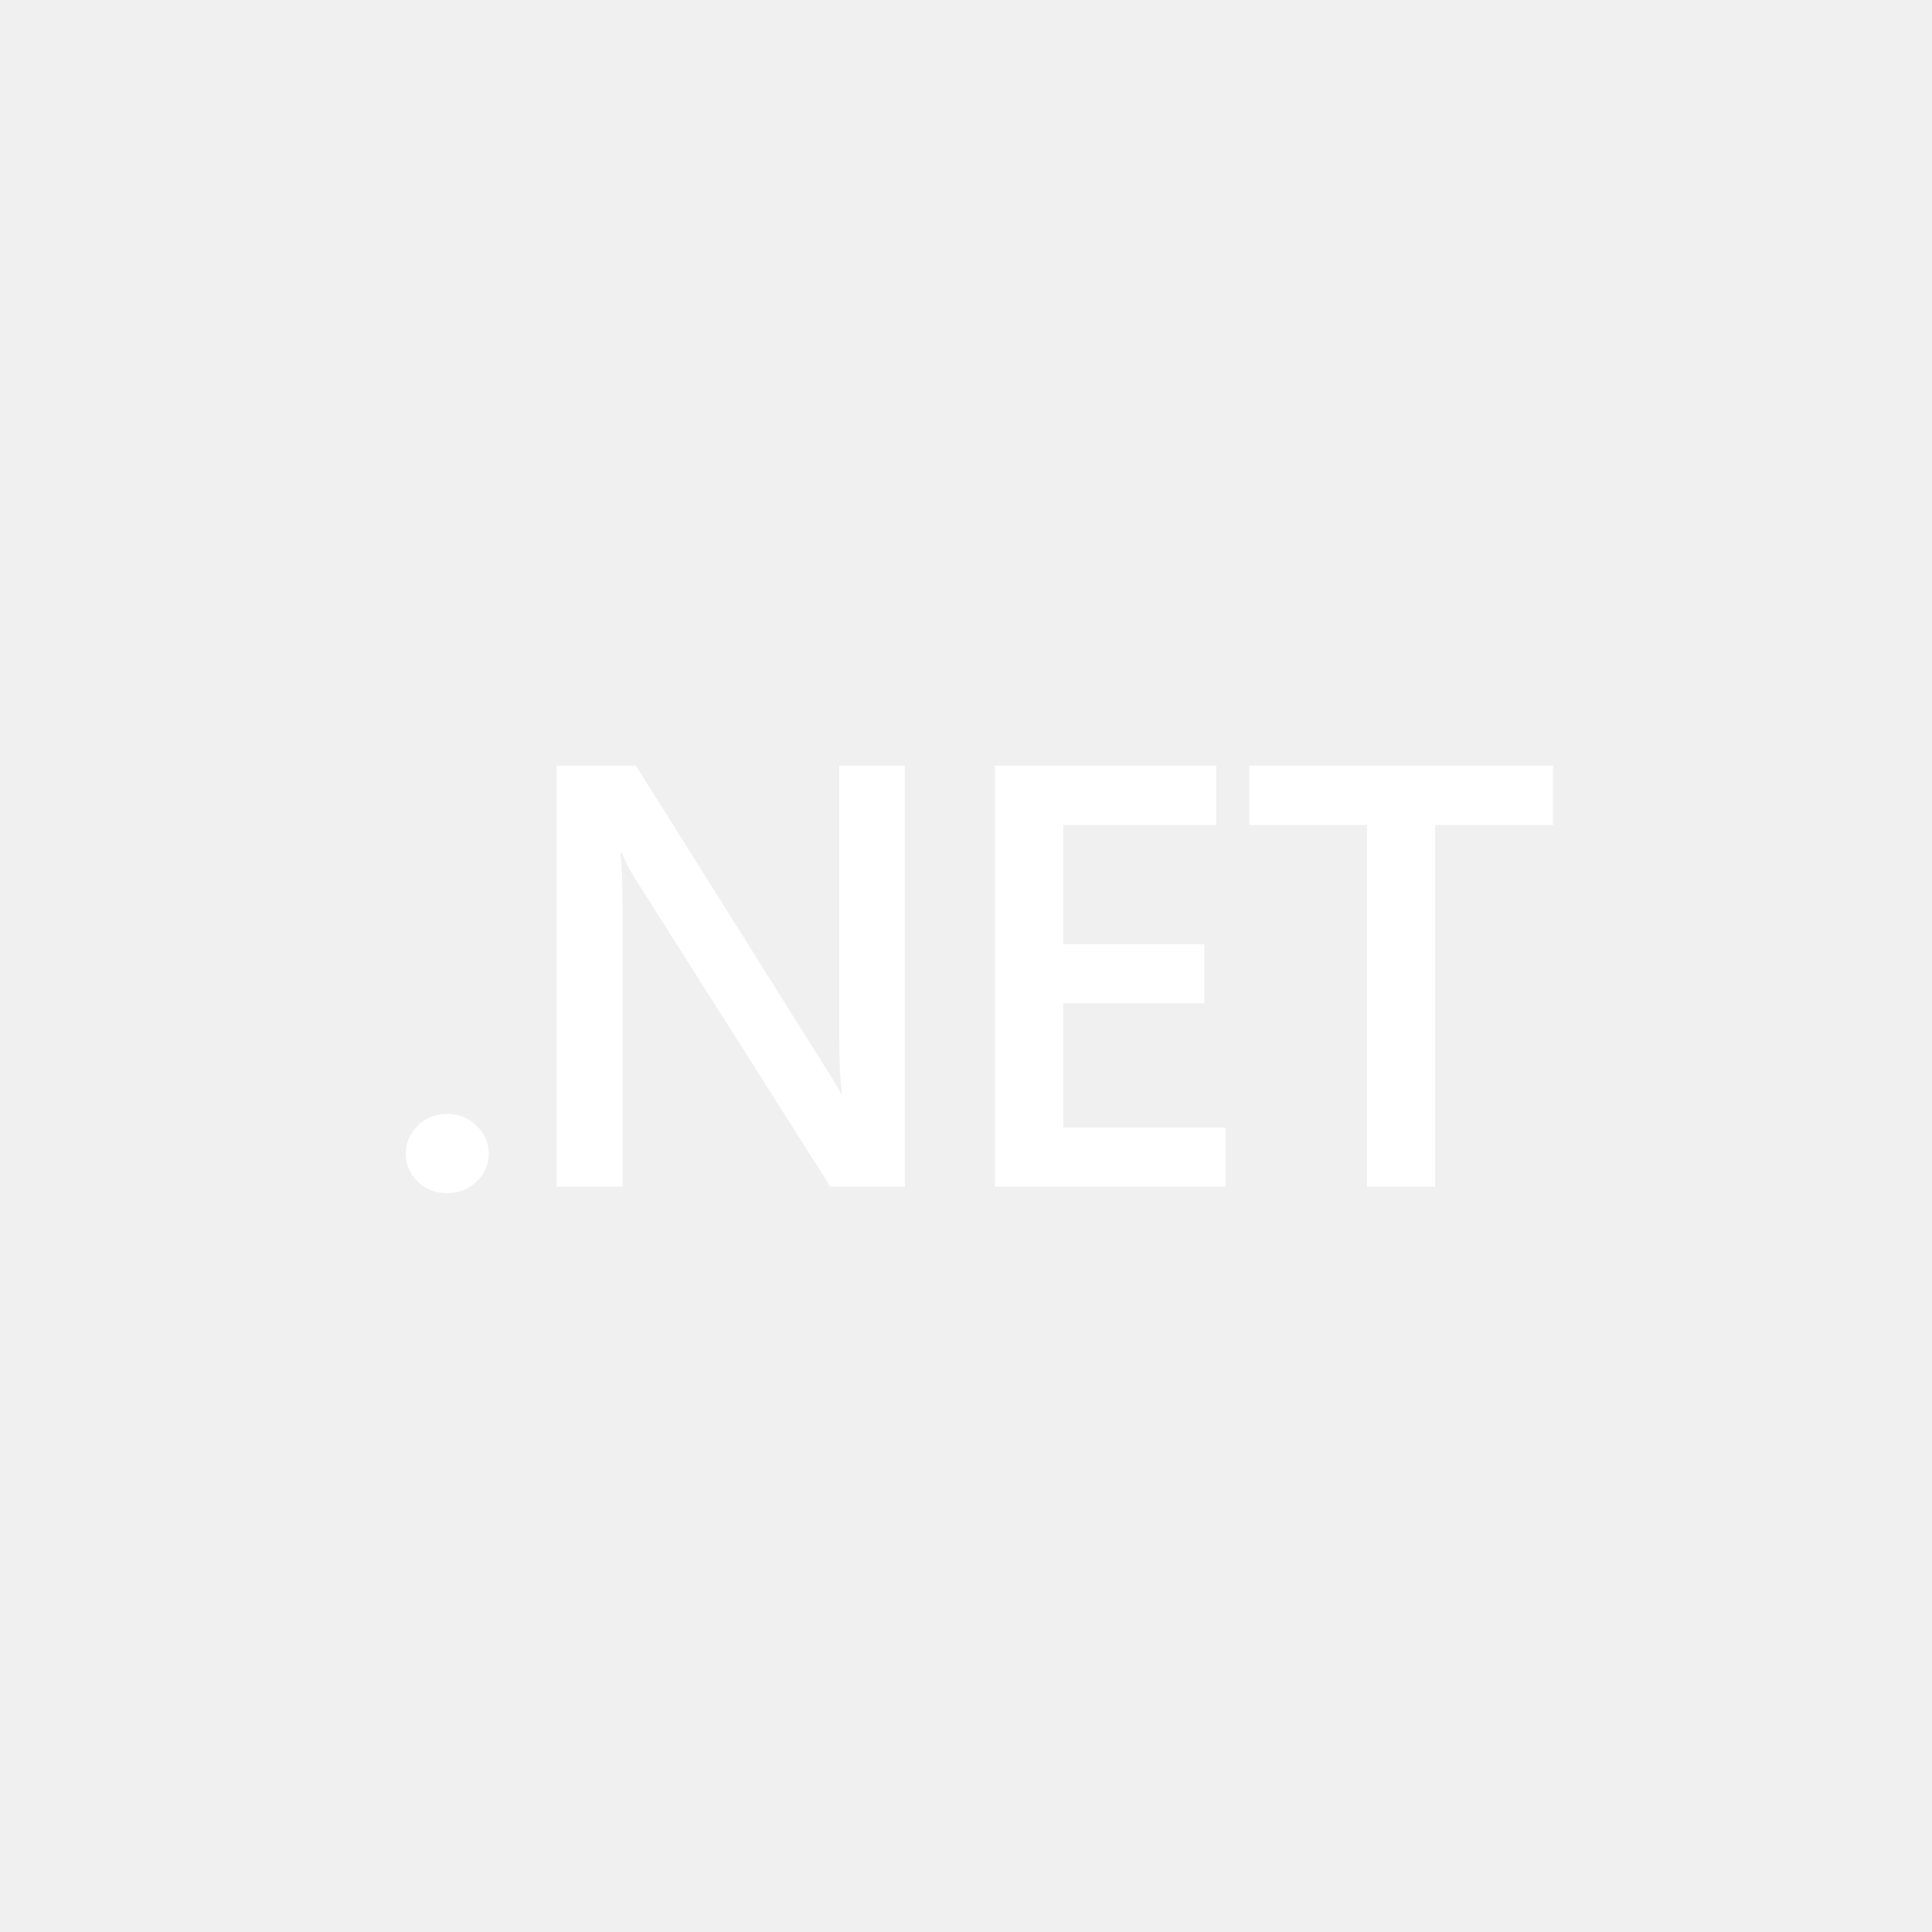
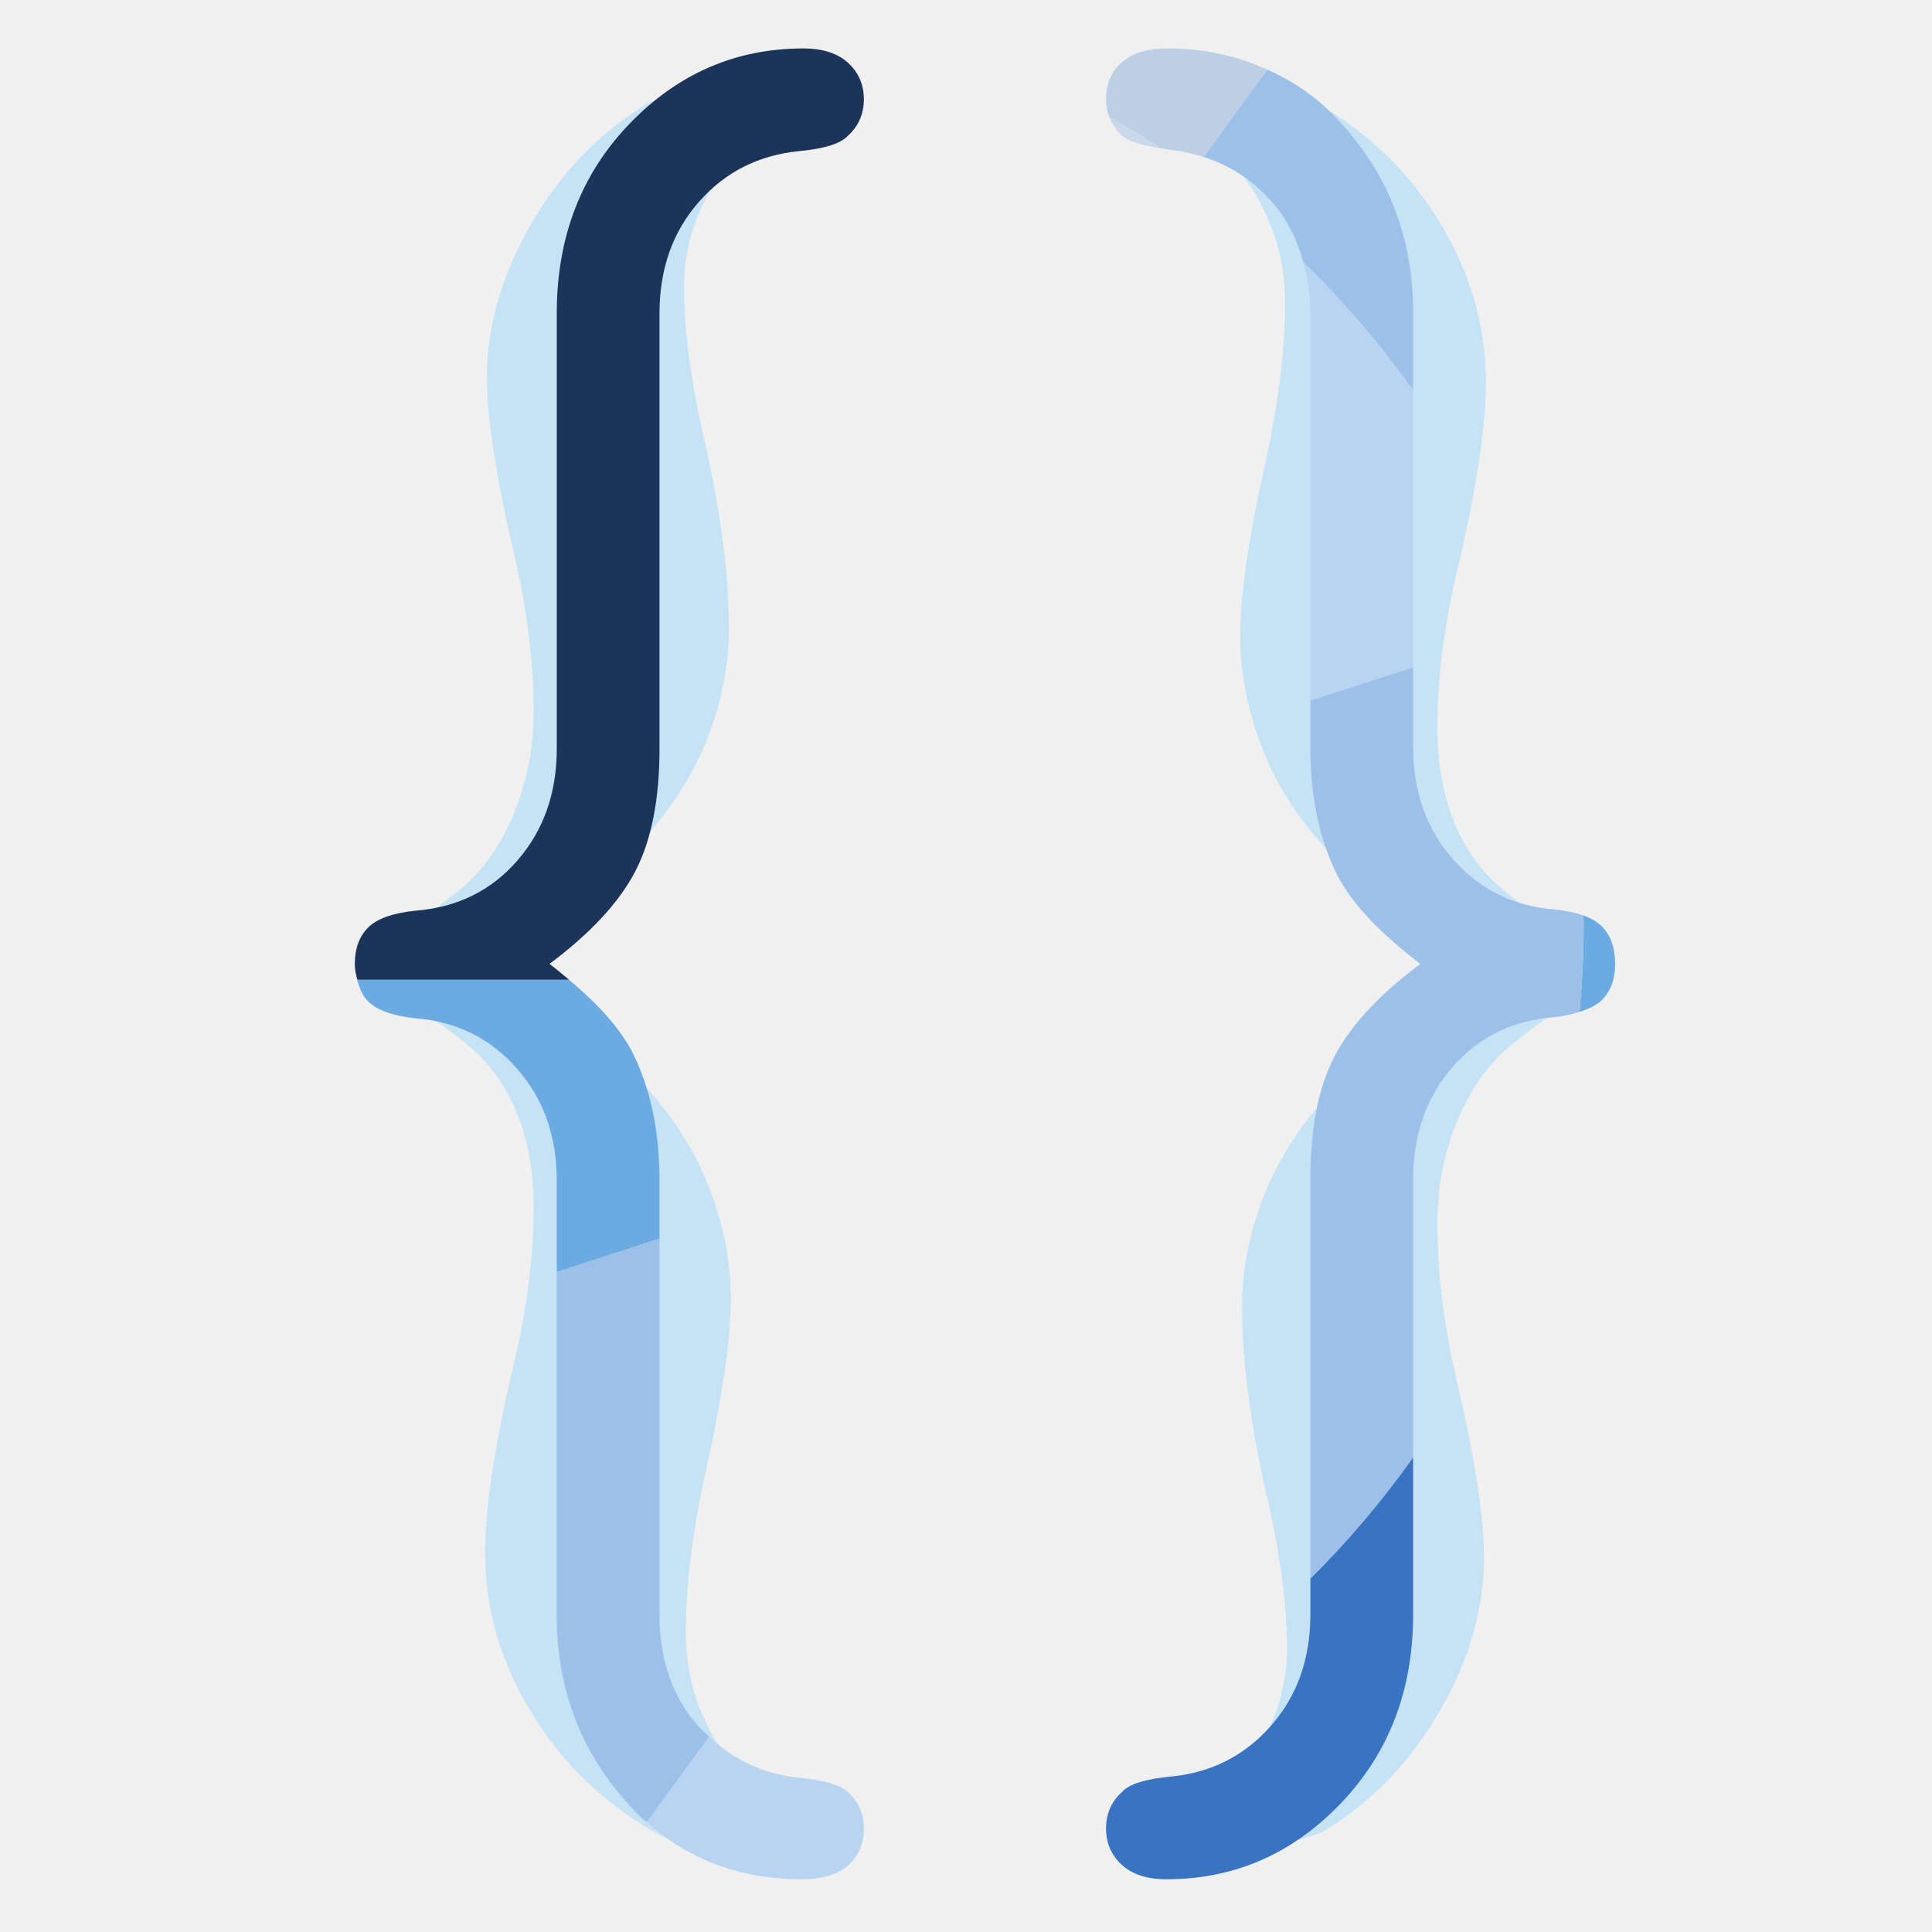
- <svg xmlns="http://www.w3.org/2000/svg" width="456" height="456" viewBox="0 0 456 456" version="1.1" xml:space="preserve" style="fill-rule:evenodd;clip-rule:evenodd;stroke-linejoin:round;stroke-miterlimit:2;">
-   <path d="m 105.5,281.609 c -2.703,0 -5.001,-0.9 -6.893,-2.702 -1.892,-1.848 -2.838,-4.042 -2.838,-6.582 0,-2.587 0.946,-4.804 2.838,-6.652 1.892,-1.848 4.19,-2.772 6.893,-2.772 2.748,0 5.068,0.924 6.96,2.772 1.937,1.848 2.906,4.064 2.906,6.652 0,2.54 -0.968,4.734 -2.906,6.582 -1.892,1.802 -4.212,2.702 -6.96,2.702 z" style="fill:#ffffff;fill-rule:nonzero;stroke-width:0.838" />
-   <path d="M 213.561,280.084 H 195.99 L 149.7,207.054 c -1.171,-1.848 -2.14,-3.765 -2.906,-5.751 h -0.406 c 0.361,2.125 0.541,6.675 0.541,13.65 v 65.132 h -15.543 v -99.36 h 18.719 l 44.737,71.298 c 1.892,2.957 3.109,4.989 3.649,6.098 h 0.27 c -0.45,-2.632 -0.676,-7.09 -0.676,-13.373 v -64.023 h 15.476 z" style="fill:#ffffff;fill-rule:nonzero;stroke-width:0.838" />
-   <path d="m 289.251,280.084 h -54.401 v -99.36 h 52.238 v 13.997 h -36.154 v 28.131 h 33.316 v 13.927 h -33.316 v 29.378 h 38.316 z" style="fill:#ffffff;fill-rule:nonzero;stroke-width:0.838" />
-   <path d="M 366.565,194.721 H 338.722 v 85.363 h -16.084 v -85.363 h -27.775 v -13.997 h 71.701 z" style="fill:#ffffff;fill-rule:nonzero;stroke-width:0.838" />
+ <svg xmlns="http://www.w3.org/2000/svg" width="480" height="480" version="1.1" viewBox="0 0 480 480">
+   <defs>
+     <clipPath id="clip-0">
+       <path d="m1.496 1h18.504v64h-18.504z" />
+     </clipPath>
+     <clipPath id="clip-2">
+       <path d="m28 50h12v16.113h-12z" />
+     </clipPath>
+     <clipPath id="clip-3">
+       <path d="m12 60h8v6.113h-8z" />
+     </clipPath>
+     <clipPath id="clip-4">
+       <path d="m1.496 33h11.504v12h-11.504z" />
+     </clipPath>
+     <clipPath id="clip-5">
+       <path d="m1.496 0h18.504v34h-18.504z" />
+     </clipPath>
+   </defs>
+   <g transform="matrix(6.8801 0 0 6.8801 77.851 12.035)" clip-path="url(#clip-0)">
+     <path d="m15.031 64.926c-1.027 0-1.988-0.113-2.59-0.449-1.91-1.062-3.426-2.516-4.551-4.352-1.125-1.84-1.688-3.769-1.688-5.805 0-1.641 0.344-3.891 1.023-6.758 0.488-2.031 0.73-3.938 0.73-5.727 0-2.109-0.551-3.824-1.656-5.144-1.102-1.32-4.766-3.438-4.766-3.438s2.859-2.156 3.809-2.914c0.793-0.664 1.43-1.57 1.902-2.719 0.473-1.152 0.711-2.375 0.711-3.676 0-1.734-0.219-3.57-0.664-5.508-0.68-2.887-1.023-5.07-1.023-6.539 0-1.859 0.527-3.707 1.59-5.543 1.059-1.836 2.387-3.227 4.102-4.301 0.762-0.477 2.414-0.609 4.004-0.609 1.98 0 3.875 0.207 3.875 0.207-1.613 0.316-2.969 0.891-4.074 1.727-0.727 0.613-1.305 1.391-1.734 2.332-0.434 0.941-0.645 1.902-0.645 2.887 0 1.66 0.273 3.644 0.828 5.945 0.527 2.449 0.793 4.578 0.793 6.391 0 1.297-0.25 2.598-0.746 3.894-0.496 1.297-1.238 2.5-2.234 3.602-0.945 1.148-1.984 2.043-3.109 2.676-1.125 0.641-2.707 1.227-4.734 1.77v0.145c2.051 0.66 3.68 1.348 4.879 2.055 1.203 0.711 2.258 1.605 3.164 2.684 0.93 1.055 1.633 2.231 2.121 3.523 0.48 1.301 0.727 2.582 0.727 3.859 0 1.395-0.266 3.305-0.793 5.731-0.555 2.422-0.832 4.531-0.832 6.312 0 1.203 0.262 2.328 0.781 3.383 0.516 1.051 1.188 1.852 2 2.387 0.773 0.637 1.977 1.113 3.609 1.434 0 0-2.574 0.539-4.809 0.539" fill="#c5e3f5" />
+   </g>
+   <g stroke-width="6.88">
+     <path d="m301.99 458.73c-13.626 0-26.66-1.397-26.66-1.397 11.1-2.204 20.425-6.154 28.031-11.879 4.999-4.219 9.003-9.568 11.933-16.045 2.983-6.477 4.461-13.115 4.461-19.861 0-11.449-1.908-25.075-5.724-40.904-3.628-16.851-5.456-31.498-5.456-43.995 0-8.923 1.72-17.845 5.133-26.768 3.413-8.95 8.52-17.2 15.373-24.779 6.504-7.901 13.68-14.056 21.42-18.437 7.74-4.381 18.598-8.439 32.546-12.148v-0.994c-14.11-4.569-25.29-9.272-33.567-14.163-8.278-4.864-15.534-11.019-21.742-18.437-6.423-7.256-11.261-15.346-14.593-24.269-3.333-8.923-5.026-17.765-5.026-26.526 0-9.595 1.827-22.737 5.456-39.426 3.816-16.69 5.724-31.176 5.724-43.458 0-8.251-1.801-16.018-5.375-23.274-3.548-7.203-8.143-12.712-13.76-16.394-5.321-4.381-13.599-7.66-24.833-9.863 0 0 17.711-3.736 33.084-3.736 7.068 0 13.68 0.806 17.818 3.118 13.142 7.31 23.57 17.281 31.337 29.912 7.74 12.658 11.583 25.935 11.583 39.937 0 11.288-2.365 26.768-7.041 46.521-3.359 13.948-4.999 27.09-4.999 39.399 0 14.486 3.763 26.284 11.368 35.395 7.579 9.084 32.788 23.65 32.788 23.65s-19.673 14.835-26.204 20.049c-5.456 4.542-9.809 10.777-13.088 18.705-3.252 7.928-4.864 16.34-4.864 25.29 0 11.933 1.478 24.564 4.542 37.868 4.676 19.888 7.041 34.884 7.041 44.99 0 12.82-3.628 25.532-10.911 38.163-7.283 12.631-16.448 22.199-28.246 29.563-5.241 3.306-16.582 4.193-27.547 4.193" fill="#c5e3f5" />
+     <path d="m290.11 12.035c-5.026 0-8.815 1.156-11.422 3.467-2.607 2.284-3.897 5.348-3.897 9.165 0 1.666 0.322 3.171 0.887 4.596 4.327 2.419 8.627 4.891 12.766 7.579 0.914 0.107 1.532 0.349 2.553 0.43 2.849 0.296 5.51 0.941 8.089 1.747l15.803-21.715c-7.418-3.386-15.615-5.268-24.779-5.268" fill="#bdcfe5" />
+     <path d="m314.89 17.303-15.803 21.715c6.316 2.016 11.852 5.536 16.555 10.723 3.951 4.354 6.558 9.541 8.143 15.373 10.051 9.783 19.162 20.425 27.305 31.901v-19.485c0-19.834-7.122-36.658-21.339-50.472-4.461-4.193-9.487-7.337-14.862-9.756" fill="#9dc0e8" />
+     <path d="m393.37 227.44 0.081 2.096c0 7.364-0.349 14.647-1.021 21.85 2.338-0.726 4.273-1.666 5.536-2.902 2.204-2.204 3.306-5.214 3.306-9.003 0-4.004-1.102-7.122-3.306-9.326-1.102-1.102-2.634-2.016-4.596-2.714" fill="#6babe1" />
+   </g>
+   <g transform="matrix(6.8801 0 0 6.8801 77.851 12.035)" clip-path="url(#clip-2)">
+     <path d="m39.715 50.875c-1.113 1.566-2.352 3.031-3.711 4.379v1.297c0 1.602-0.477 2.941-1.422 4.016-0.945 1.078-2.144 1.691-3.602 1.836-0.93 0.086-1.527 0.273-1.789 0.566-0.379 0.348-0.566 0.785-0.566 1.309 0 0.527 0.188 0.961 0.566 1.312 0.379 0.348 0.918 0.523 1.613 0.523 2.445 0 4.543-0.91 6.289-2.731 1.746-1.82 2.621-4.098 2.621-6.832v-5.676" fill="#3973c2" />
+   </g>
+   <g stroke-width="6.88">
+     <path d="m275.68 29.262c0.645 1.639 1.613 3.118 3.01 4.408 1.666 1.505 5.16 2.499 9.756 3.171-4.139-2.688-8.439-5.16-12.766-7.579" fill="#cbd8eb" />
+     <path d="m323.79 65.114c1.075 3.951 1.774 8.116 1.774 12.712v96.241l25.532-8.278v-68.774c-8.143-11.476-17.254-22.118-27.305-31.901" fill="#b9d4f0" />
+     <path d="m351.09 165.79-25.532 8.278v11.61c0 12.443 2.284 23.14 6.907 32.17 3.601 6.8 10.401 14.002 20.425 21.635-10.213 7.606-17.335 15.265-21.339 22.979-4.004 7.713-5.993 17.872-5.993 30.477v99.251c9.353-9.272 17.872-19.35 25.532-30.127v-69.124c0-10.992 3.252-20.264 9.756-27.789 6.504-7.498 14.97-11.664 25.397-12.443 2.419-0.269 4.381-0.753 6.181-1.317 0.672-7.203 1.021-14.486 1.021-21.85l-0.081-2.096c-1.962-0.699-4.327-1.183-7.122-1.478-10.213-0.806-18.625-4.972-25.236-12.497-6.611-7.498-9.917-16.77-9.917-27.789v-19.888" fill="#9dc0e8" />
+   </g>
+   <g transform="matrix(6.8801 0 0 6.8801 77.851 12.035)" clip-path="url(#clip-3)">
+     <path d="m14.289 60.957-2.246 3.09c1.516 1.367 3.383 2.066 5.609 2.066 0.727 0 1.281-0.168 1.66-0.504 0.379-0.332 0.566-0.777 0.566-1.332 0-0.523-0.188-0.961-0.566-1.309-0.293-0.262-0.891-0.438-1.793-0.523-1.262-0.129-2.332-0.641-3.231-1.488" fill="#b9d4f0" />
+   </g>
+   <path d="m163.85 307.72-25.532 8.305v85.383c0 19.834 7.095 36.658 21.312 50.472l1.075 0.806 15.453-21.258-2.392-2.231c-6.611-7.31-9.917-16.69-9.917-28.085v-93.392" fill="#9dc0e8" stroke-width="6.88" />
+   <g transform="matrix(6.8801 0 0 6.8801 77.851 12.035)" clip-path="url(#clip-4)">
+     <path d="m9.23 33.629h-7.644c0.074 0.305 0.188 0.578 0.391 0.781 0.32 0.32 0.887 0.523 1.703 0.613 1.484 0.113 2.707 0.719 3.668 1.812 0.961 1.09 1.441 2.438 1.441 4.035v3.312l3.711-1.207v-2.106c0-1.805-0.336-3.359-1.004-4.668-0.434-0.82-1.199-1.676-2.266-2.574" fill="#6babe1" />
+   </g>
+   <g transform="matrix(6.8801 0 0 6.8801 77.851 12.035)" clip-path="url(#clip-5)">
+     <path d="m8.527 33.059c1.484-1.109 2.516-2.223 3.098-3.344s0.875-2.598 0.875-4.43v-15.723c0-1.598 0.473-2.938 1.418-4.016 0.945-1.078 2.148-1.688 3.602-1.836 0.934-0.086 1.531-0.273 1.793-0.566 0.379-0.348 0.566-0.785 0.566-1.309 0-0.527-0.188-0.961-0.566-1.312-0.379-0.348-0.918-0.523-1.617-0.523-2.445 0-4.539 0.91-6.289 2.731-1.746 1.82-2.617 4.098-2.617 6.832v15.723c0 1.602-0.473 2.945-1.422 4.039-0.945 1.09-2.176 1.695-3.688 1.812-0.816 0.086-1.383 0.289-1.703 0.609-0.32 0.32-0.48 0.758-0.48 1.312 0 0.215 0.043 0.391 0.09 0.57h7.644c-0.227-0.188-0.449-0.379-0.703-0.57" fill="#1c3459" />
+   </g>
</svg>
